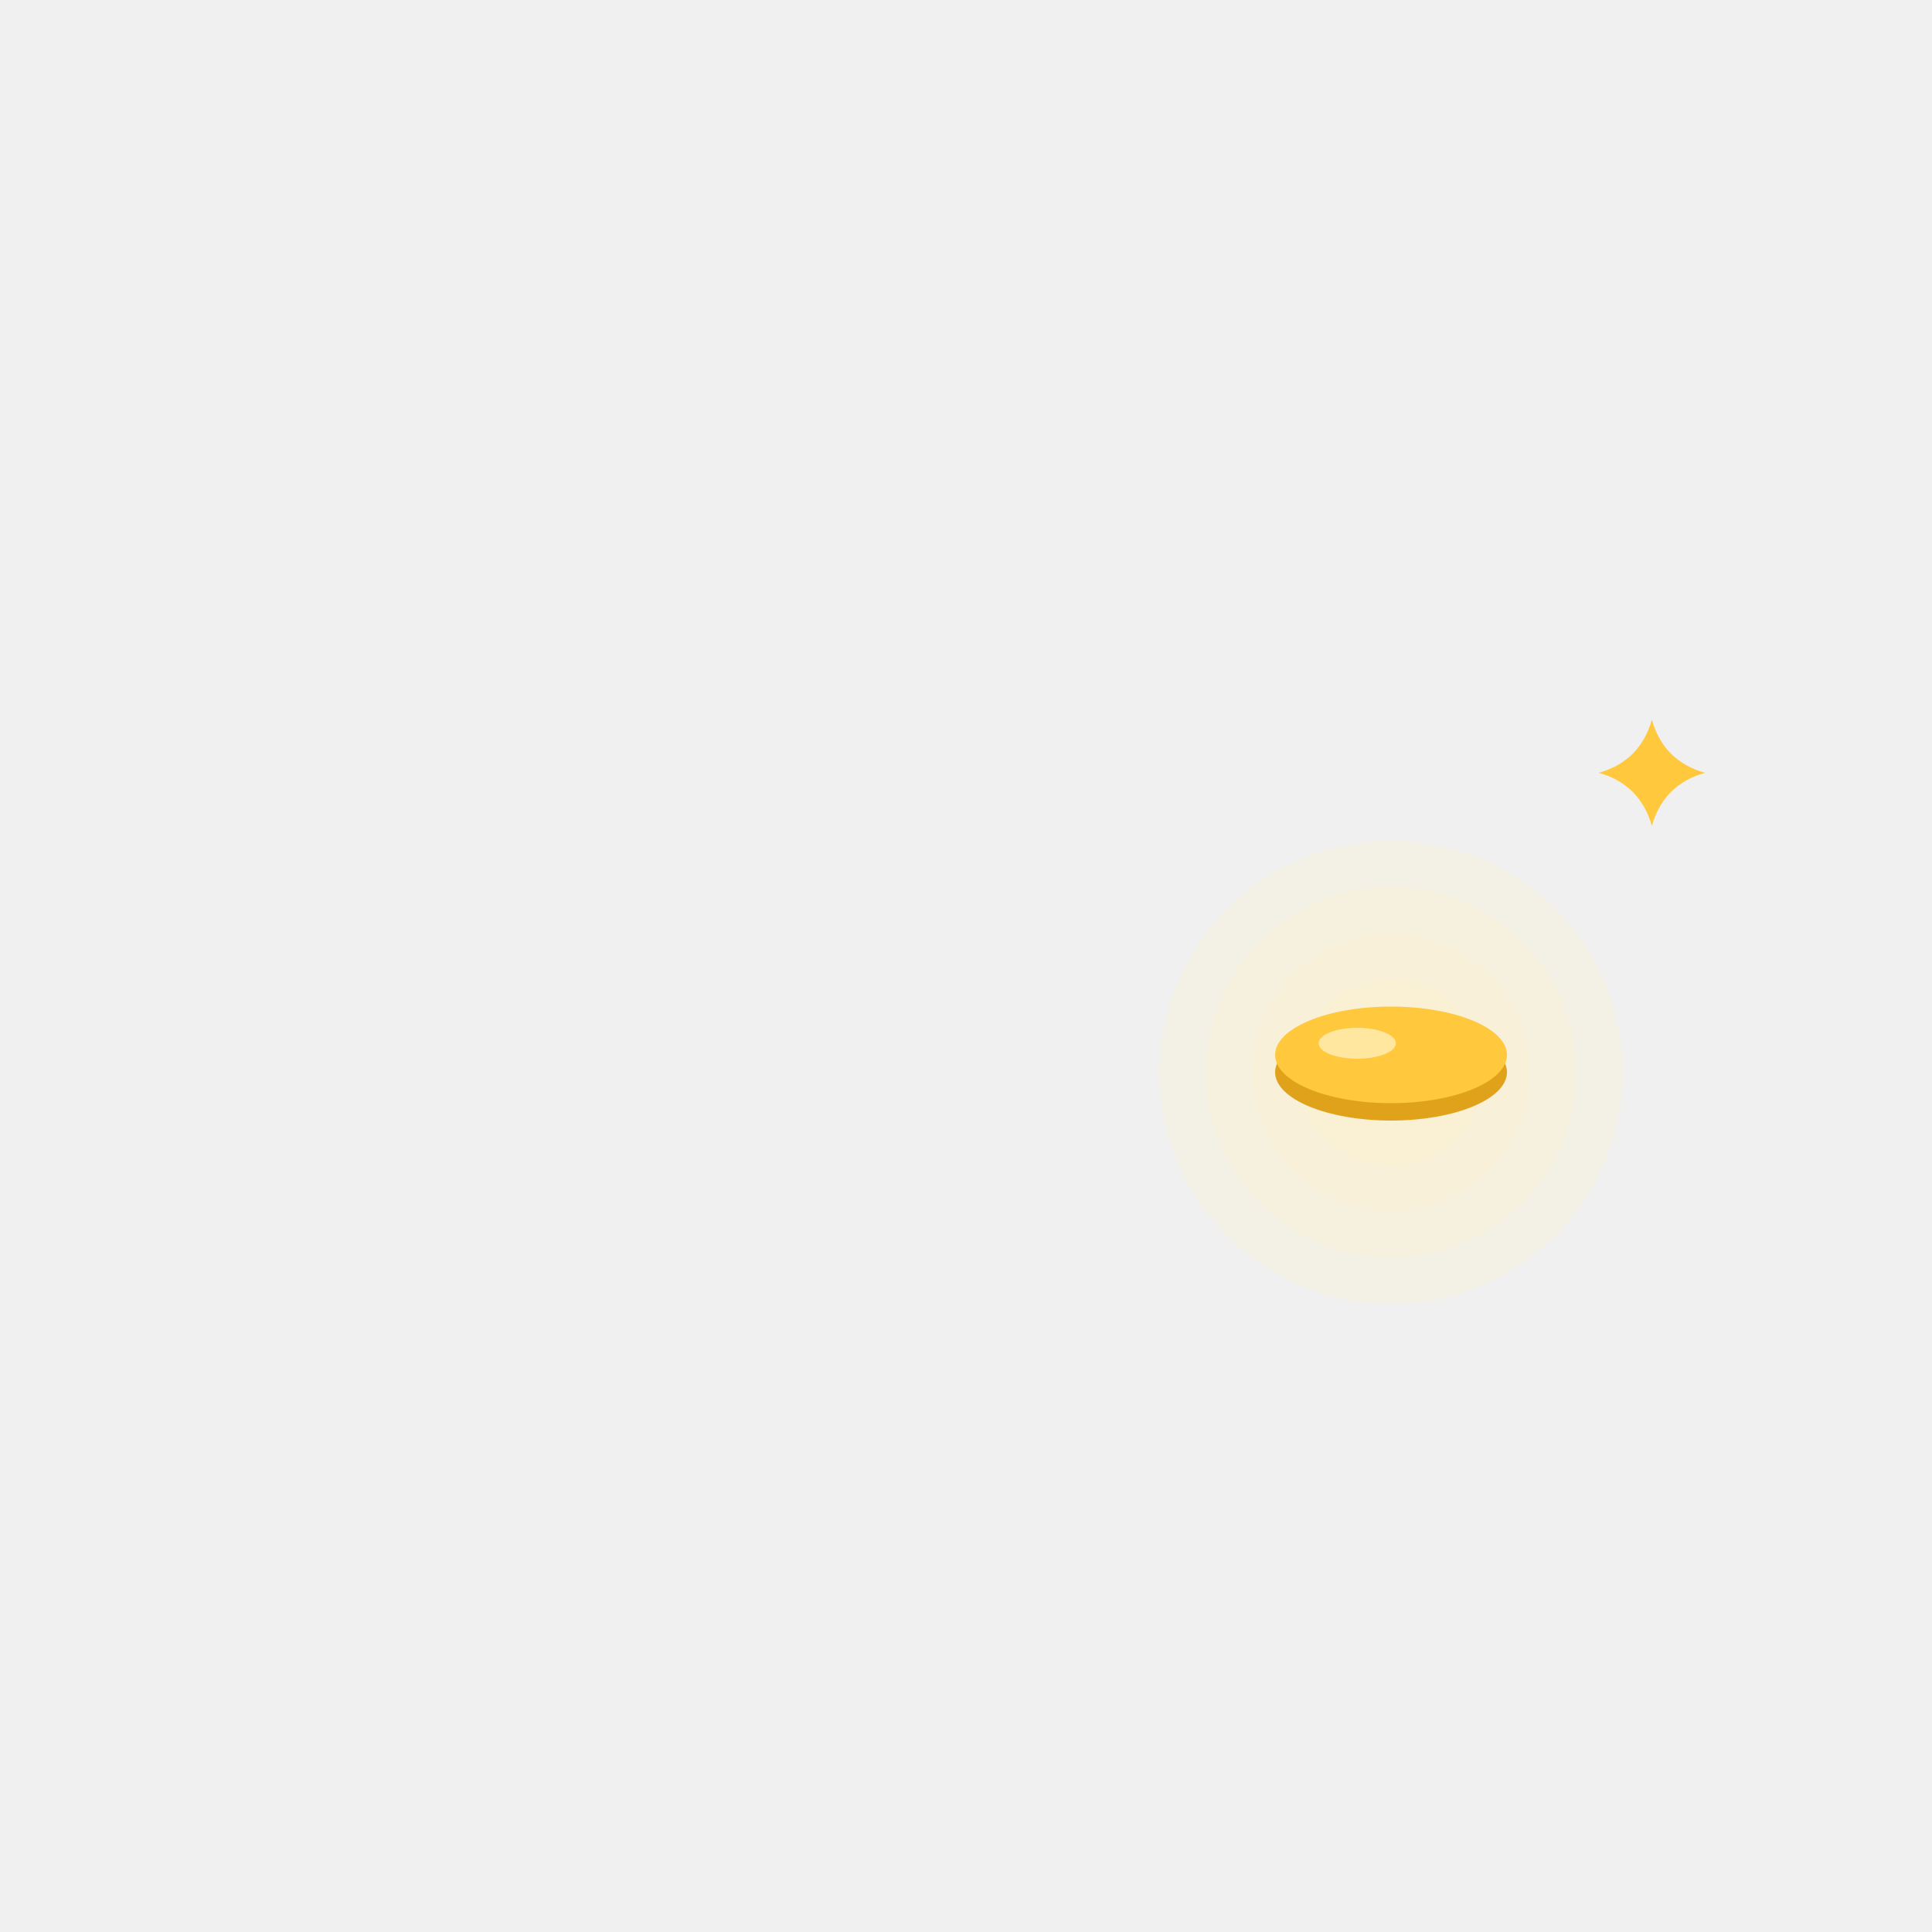
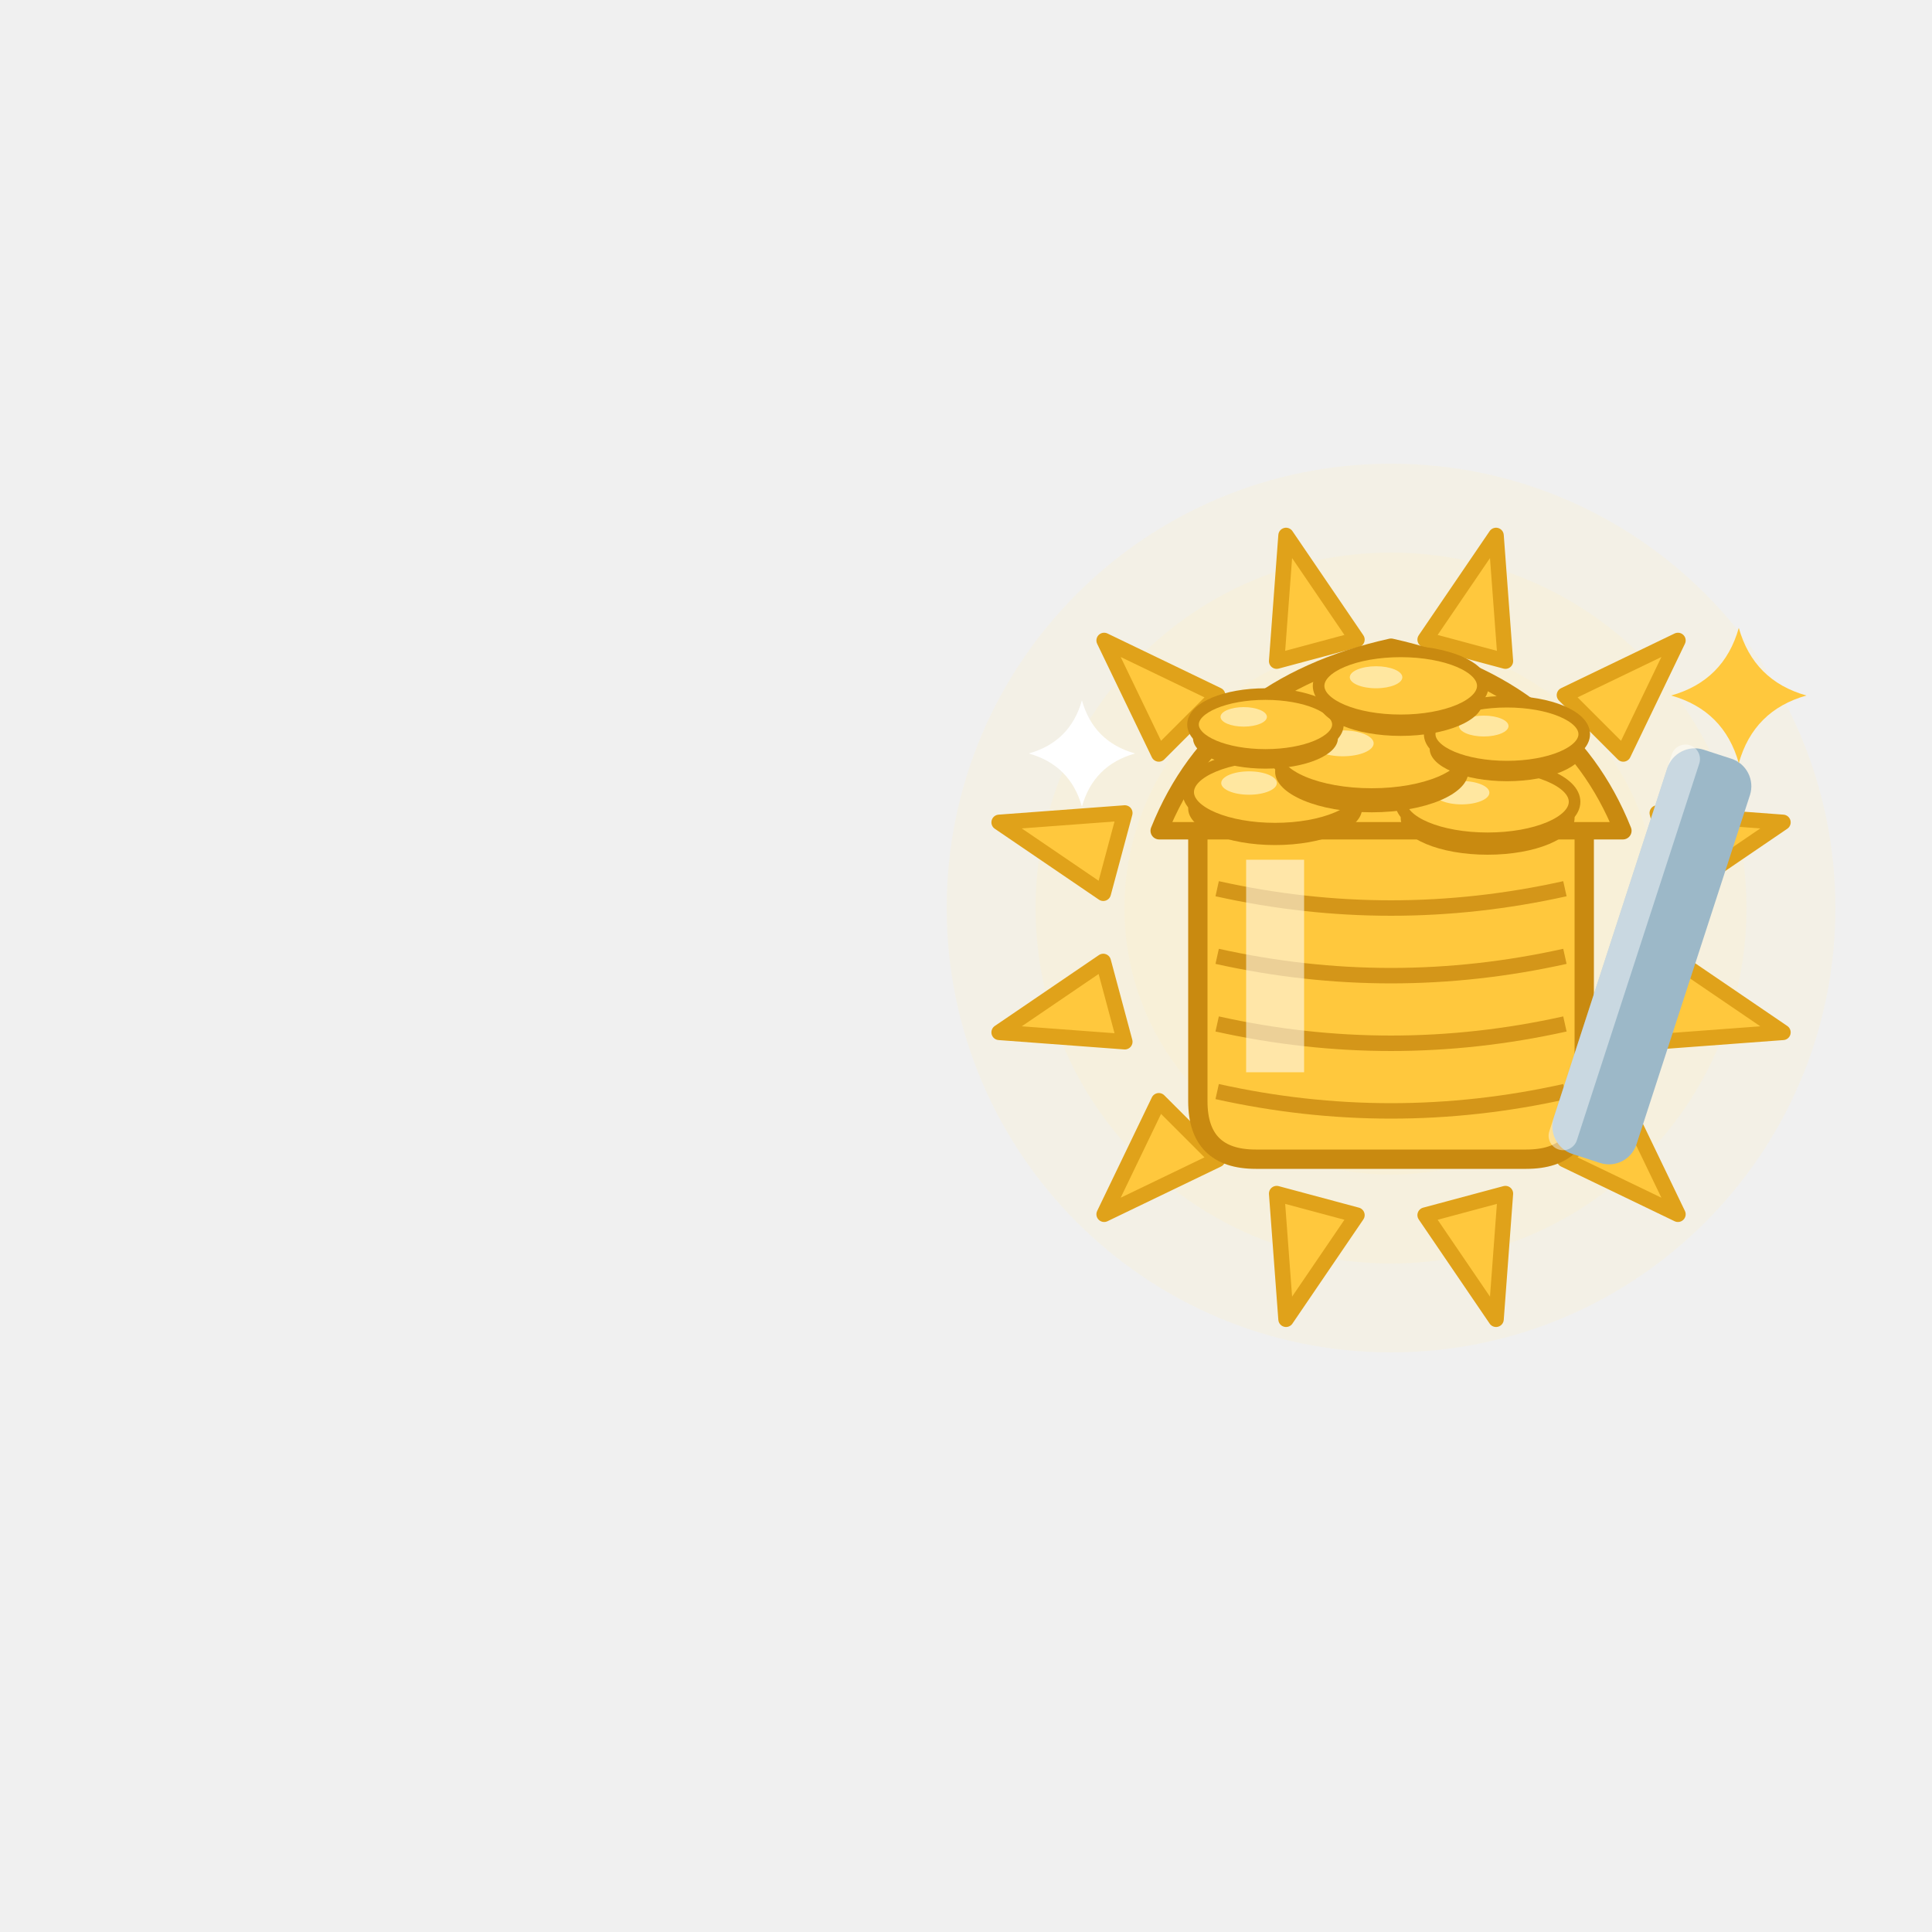
<svg xmlns="http://www.w3.org/2000/svg" viewBox="0 0 200 200" width="200" height="200" role="img" aria-label="math reacted">
-   <circle cx="144" cy="111" r="24" fill="#FFF1C4" opacity="0.22" />
-   <circle cx="144" cy="111" r="19.2" fill="#FFF1C4" opacity="0.22" />
-   <circle cx="144" cy="111" r="14.4" fill="#FFF1C4" opacity="0.22" />
-   <circle cx="144" cy="111" r="9.6" fill="#FFF1C4" opacity="0.22" />
-   <ellipse cx="144" cy="111" rx="12" ry="5" fill="#E0A21A" />
-   <ellipse cx="144" cy="109.2" rx="12" ry="5" fill="#FFC83D" />
-   <ellipse cx="140.5" cy="108" rx="4" ry="1.6" fill="#FFE7A0" />
-   <path d="M171 74.5 Q172.21 78.79 176.5 80 Q172.21 81.21 171 85.5 Q169.79 81.21 165.5 80 Q169.79 78.79 171 74.5 Z" fill="#FFC83D" />
+   <circle cx="144" cy="94" r="46" fill="#FFF1C4" opacity="0.22" />
+   <circle cx="144" cy="94" r="36.8" fill="#FFF1C4" opacity="0.22" />
+   <circle cx="144" cy="94" r="27.6" fill="#FFF1C4" opacity="0.22" />
+   <circle cx="144" cy="94" r="18.4" fill="#FFF1C4" opacity="0.22" />
+   <path d="M147.53 66.21 L154.87 55.43 L155.84 68.44 Z" fill="#FFC83D" stroke="#E0A21A" stroke-width="1.6" stroke-linejoin="round" />
+   <path d="M161.95 71.96 L173.7 66.3 L168.04 78.05 Z" fill="#FFC83D" stroke="#E0A21A" stroke-width="1.6" stroke-linejoin="round" />
+   <path d="M171.56 84.16 L184.57 85.13 L173.79 92.47 Z" fill="#FFC83D" stroke="#E0A21A" stroke-width="1.6" stroke-linejoin="round" />
+   <path d="M173.79 99.53 L184.57 106.87 L171.56 107.84 Z" fill="#FFC83D" stroke="#E0A21A" stroke-width="1.6" stroke-linejoin="round" />
+   <path d="M168.04 113.95 L173.7 125.7 L161.95 120.04 Z" fill="#FFC83D" stroke="#E0A21A" stroke-width="1.6" stroke-linejoin="round" />
+   <path d="M155.84 123.56 L154.87 136.57 L147.53 125.79 Z" fill="#FFC83D" stroke="#E0A21A" stroke-width="1.6" stroke-linejoin="round" />
+   <path d="M140.47 125.79 L133.13 136.57 L132.16 123.56 Z" fill="#FFC83D" stroke="#E0A21A" stroke-width="1.6" stroke-linejoin="round" />
+   <path d="M126.05 120.04 L114.3 125.7 L119.96 113.95 Z" fill="#FFC83D" stroke="#E0A21A" stroke-width="1.6" stroke-linejoin="round" />
+   <path d="M116.44 107.84 L103.43 106.87 L114.21 99.53 Z" fill="#FFC83D" stroke="#E0A21A" stroke-width="1.6" stroke-linejoin="round" />
+   <path d="M114.21 92.47 L103.43 85.13 L116.44 84.16 Z" fill="#FFC83D" stroke="#E0A21A" stroke-width="1.6" stroke-linejoin="round" />
+   <path d="M119.96 78.05 L114.3 66.3 L126.05 71.96 Z" fill="#FFC83D" stroke="#E0A21A" stroke-width="1.6" stroke-linejoin="round" />
+   <path d="M132.16 68.44 L133.13 55.43 L140.47 66.21 Z" fill="#FFC83D" stroke="#E0A21A" stroke-width="1.6" stroke-linejoin="round" />
+   <path d="M124 82 h40 v32 q0 6 -6 6 h-28 q-6 0 -6 -6 Z" fill="#E6F2F6" />
+   <path d="M124 82 h40 v32 q0 6 -6 6 h-28 q-6 0 -6 -6 Z" fill="#FFC83D" />
+   <path d="M124 82 h40 v32 q0 6 -6 6 h-28 q-6 0 -6 -6 Z" fill="none" stroke="#C98A10" stroke-width="2" />
+   <path d="M126 92 q18 4 36 0" fill="none" stroke="#C98A10" stroke-width="1.6" opacity="0.8" />
+   <path d="M126 99 q18 4 36 0" fill="none" stroke="#C98A10" stroke-width="1.6" opacity="0.8" />
+   <path d="M126 106 q18 4 36 0" fill="none" stroke="#C98A10" stroke-width="1.6" opacity="0.8" />
+   <path d="M126 113 q18 4 36 0" fill="none" stroke="#C98A10" stroke-width="1.6" opacity="0.8" />
+   <rect x="129" y="89" width="6" height="22" fill="#FFFFFF" opacity="0.55" />
+   <path d="M120 86 Q126 71 144 67 Q162 71 168 86 Z" fill="#FFC83D" stroke="#C98A10" stroke-width="1.8" stroke-linejoin="round" />
+   <ellipse cx="132" cy="83.7" rx="9" ry="3.78" fill="#C98A10" />
+   <ellipse cx="132" cy="82" rx="9" ry="3.78" fill="#FFC83D" stroke="#C98A10" stroke-width="1.2" />
+   <ellipse cx="129.3" cy="81.06" rx="2.88" ry="1.21" fill="#FFE7A0" />
+   <ellipse cx="154" cy="84.7" rx="9" ry="3.78" fill="#C98A10" />
+   <ellipse cx="154" cy="83" rx="9" ry="3.78" fill="#FFC83D" stroke="#C98A10" stroke-width="1.2" />
+   <ellipse cx="151.3" cy="82.06" rx="2.88" ry="1.21" fill="#FFE7A0" />
+   <ellipse cx="142" cy="79.89" rx="10" ry="4.2" fill="#C98A10" />
+   <ellipse cx="142" cy="78" rx="10" ry="4.2" fill="#FFC83D" stroke="#C98A10" stroke-width="1.2" />
+   <ellipse cx="139" cy="76.95" rx="3.2" ry="1.34" fill="#FFE7A0" />
+   <ellipse cx="131" cy="76.42" rx="7.5" ry="3.15" fill="#C98A10" />
+   <ellipse cx="131" cy="75" rx="7.5" ry="3.15" fill="#FFC83D" stroke="#C98A10" stroke-width="1.2" />
+   <ellipse cx="128.75" cy="74.21" rx="2.4" ry="1.01" fill="#FFE7A0" />
+   <ellipse cx="156" cy="77.51" rx="8" ry="3.36" fill="#C98A10" />
+   <ellipse cx="156" cy="76" rx="8" ry="3.36" fill="#FFC83D" stroke="#C98A10" stroke-width="1.2" />
+   <ellipse cx="153.6" cy="75.16" rx="2.56" ry="1.08" fill="#FFE7A0" />
+   <ellipse cx="145" cy="72.61" rx="8.5" ry="3.57" fill="#C98A10" />
+   <ellipse cx="145" cy="71" rx="8.5" ry="3.57" fill="#FFC83D" stroke="#C98A10" stroke-width="1.2" />
+   <ellipse cx="142.45" cy="70.11" rx="2.72" ry="1.14" fill="#FFE7A0" />
+   <g transform="translate(171 99) rotate(-72)">
+     <rect x="-22" y="-4.5" width="44" height="9" rx="3" fill="#9CB8C8" />
+     <rect x="-22" y="-4.5" width="44" height="3" rx="1.5" fill="#FFFFFF" opacity="0.45" />
+   </g>
+   <path d="M180 65 Q181.54 70.46 187 72 Q181.54 73.54 180 79 Q178.46 73.54 173 72 Q178.46 70.46 180 65 Z" fill="#FFC83D" />
+   <path d="M112 72.5 Q113.21 76.79 117.5 78 Q113.21 79.21 112 83.5 Q110.79 79.21 106.5 78 Q110.79 76.79 112 72.5 Z" fill="#FFFFFF" />
</svg>
